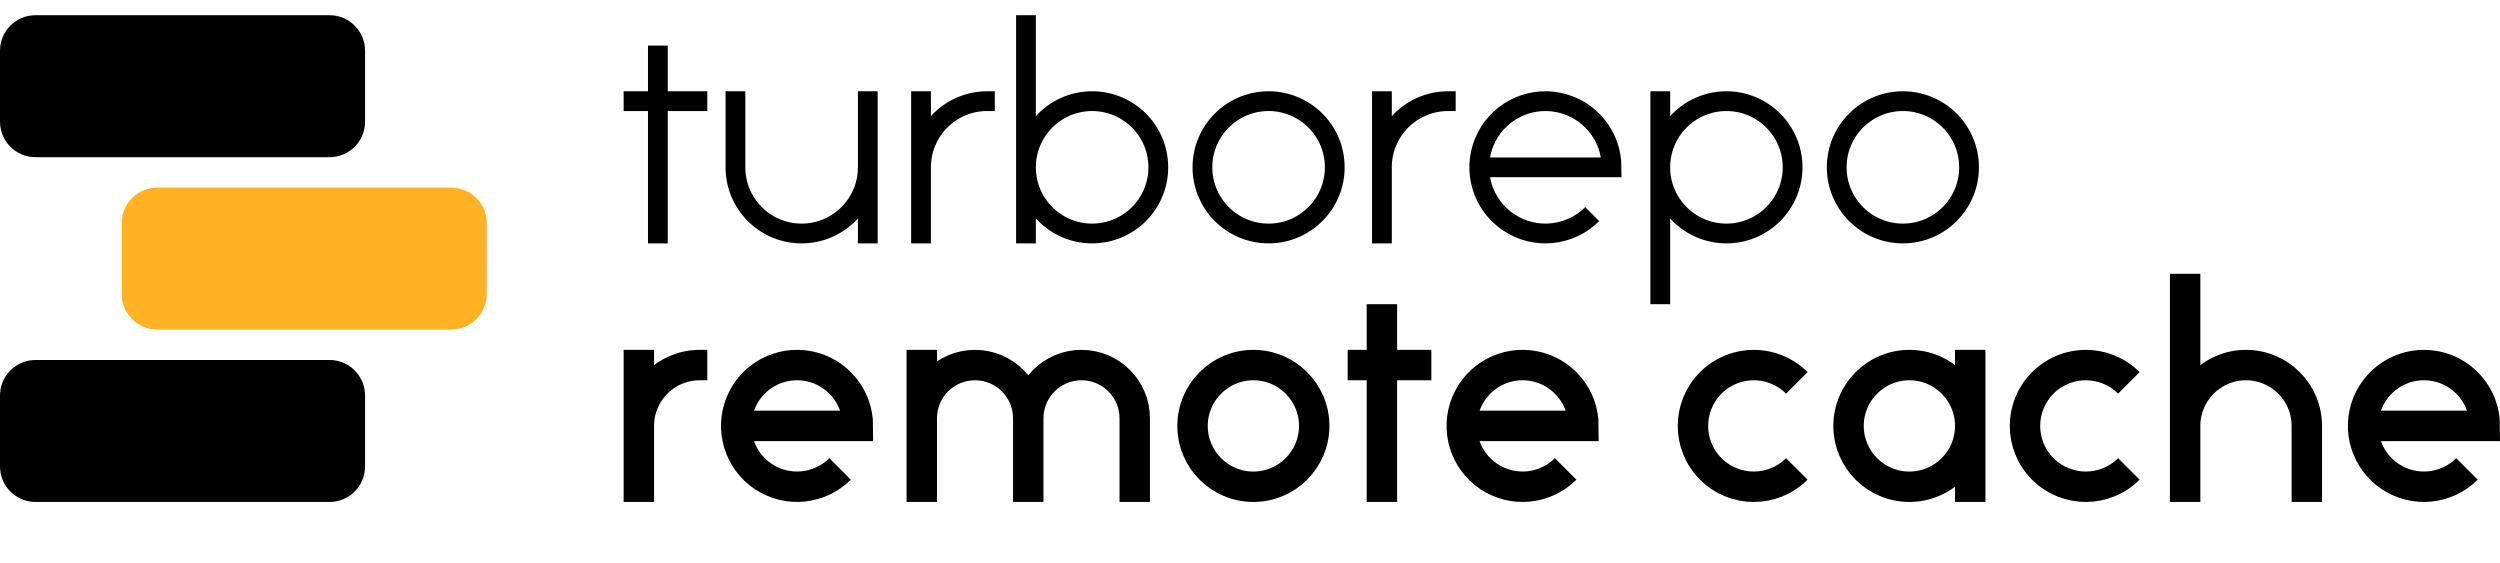
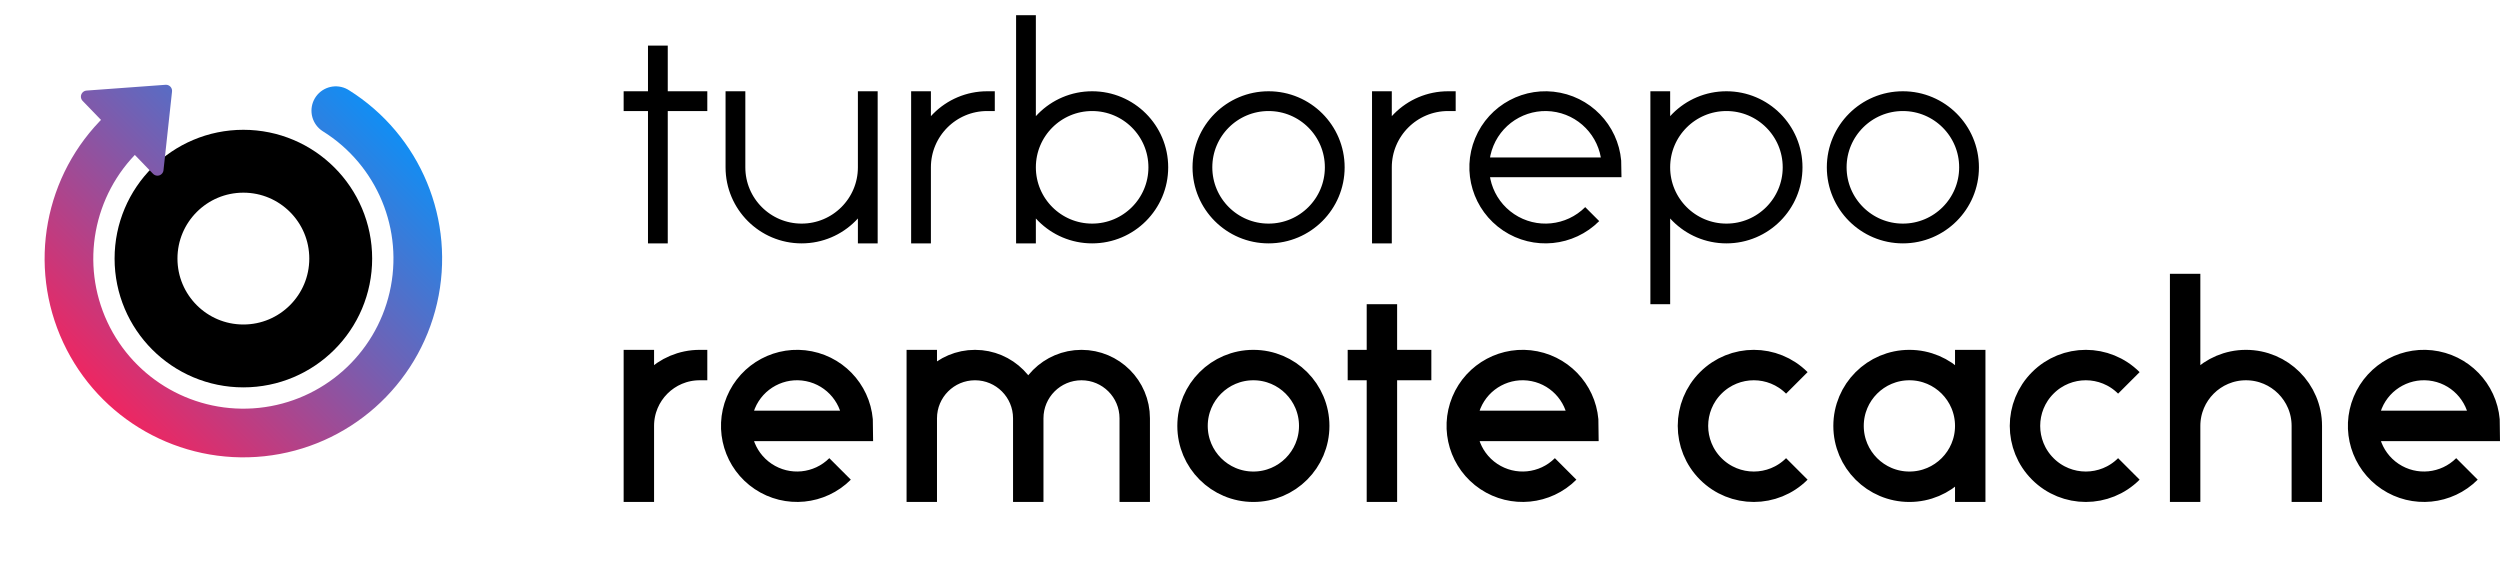
<svg xmlns="http://www.w3.org/2000/svg" viewBox="0 0 164.356 37" width="328.712" height="74" role="img" aria-label="Turborepo Remote Cache">
-   <g fill="currentColor" transform="translate(0 1) scale(1.333333)">
-     <rect width="18" height="7" rx="1.75" />
-     <rect y="17" width="18" height="7" rx="1.75" />
-     <rect x="6" y="8.5" width="18" height="7" rx="1.75" fill="#ffb224" />
+   <defs>
+     <linearGradient id="trc-mark-gradient" x1="20" y1="4" x2="4" y2="20" gradientUnits="userSpaceOnUse">
+       <stop stop-color="#0096FF" />
+       <stop offset="1" stop-color="#FF1E56" />
+     </linearGradient>
+   </defs>
+   <g transform="translate(0 1) scale(1.333333)">
+     <circle cx="12" cy="12" r="4.8" fill="none" stroke="currentColor" stroke-width="3.1" />
+     <path d="M16.557 4.707A8.6 8.6 0 1 1 6.026 5.814" fill="none" stroke="url(#trc-mark-gradient)" stroke-width="2.4" stroke-linecap="round" />
+     <path d="M8.184 3.73L4.289 4.015L7.763 7.612Z" fill="url(#trc-mark-gradient)" stroke="url(#trc-mark-gradient)" stroke-width="0.6" stroke-linejoin="round" />
  </g>
  <path d="M43.25 3V16M41 6.65H46.5M48.35 6V11A4.35 4.35 0 0 0 57.05 11M57.05 6V16M60.55 6V16M60.55 11A4.35 4.35 0 0 1 64.9 6.65H65.4M67.45 11A4.35 4.35 0 1 0 76.15 11A4.35 4.35 0 1 0 67.45 11ZM67.45 1V16M79.05 11A4.35 4.35 0 1 0 87.75 11A4.35 4.35 0 1 0 79.05 11ZM90.85 6V16M90.85 11A4.35 4.35 0 0 1 95.2 6.65H95.7M97.25 11H105.95A4.35 4.35 0 1 0 104.676 14.076M109.15 11A4.35 4.35 0 1 0 117.85 11A4.35 4.35 0 1 0 109.15 11ZM109.15 6V20M120.75 11A4.35 4.35 0 1 0 129.45 11A4.35 4.35 0 1 0 120.75 11Z" fill="none" stroke="currentColor" stroke-width="1.3" />
  <g transform="translate(0 17)">
    <path d="M42 6V16M42 11A4 4 0 0 1 46 7H46.5M48.4 11H56.4A4 4 0 1 0 55.228 13.828M60.6 6V16M60.6 10.5A3.5 3.5 0 0 1 67.6 10.5V16M67.6 10.5A3.5 3.5 0 0 1 74.6 10.5V16M78.4 11A4 4 0 1 0 86.4 11A4 4 0 1 0 78.4 11ZM90.85 3V16M88.6 7H94.1M96.1 11H104.1A4 4 0 1 0 102.928 13.828" fill="none" stroke="currentColor" stroke-width="2" />
    <path d="M118.128 8.172A4 4 0 1 0 118.128 13.828M121.528 11A4 4 0 1 0 129.528 11A4 4 0 1 0 121.528 11ZM129.528 6V16M139.956 8.172A4 4 0 1 0 139.956 13.828M143.656 1V16M143.656 11A4 4 0 0 1 151.656 11V16M155.356 11H163.356A4 4 0 1 0 162.184 13.828" fill="none" stroke="currentColor" stroke-width="2" />
  </g>
</svg>
